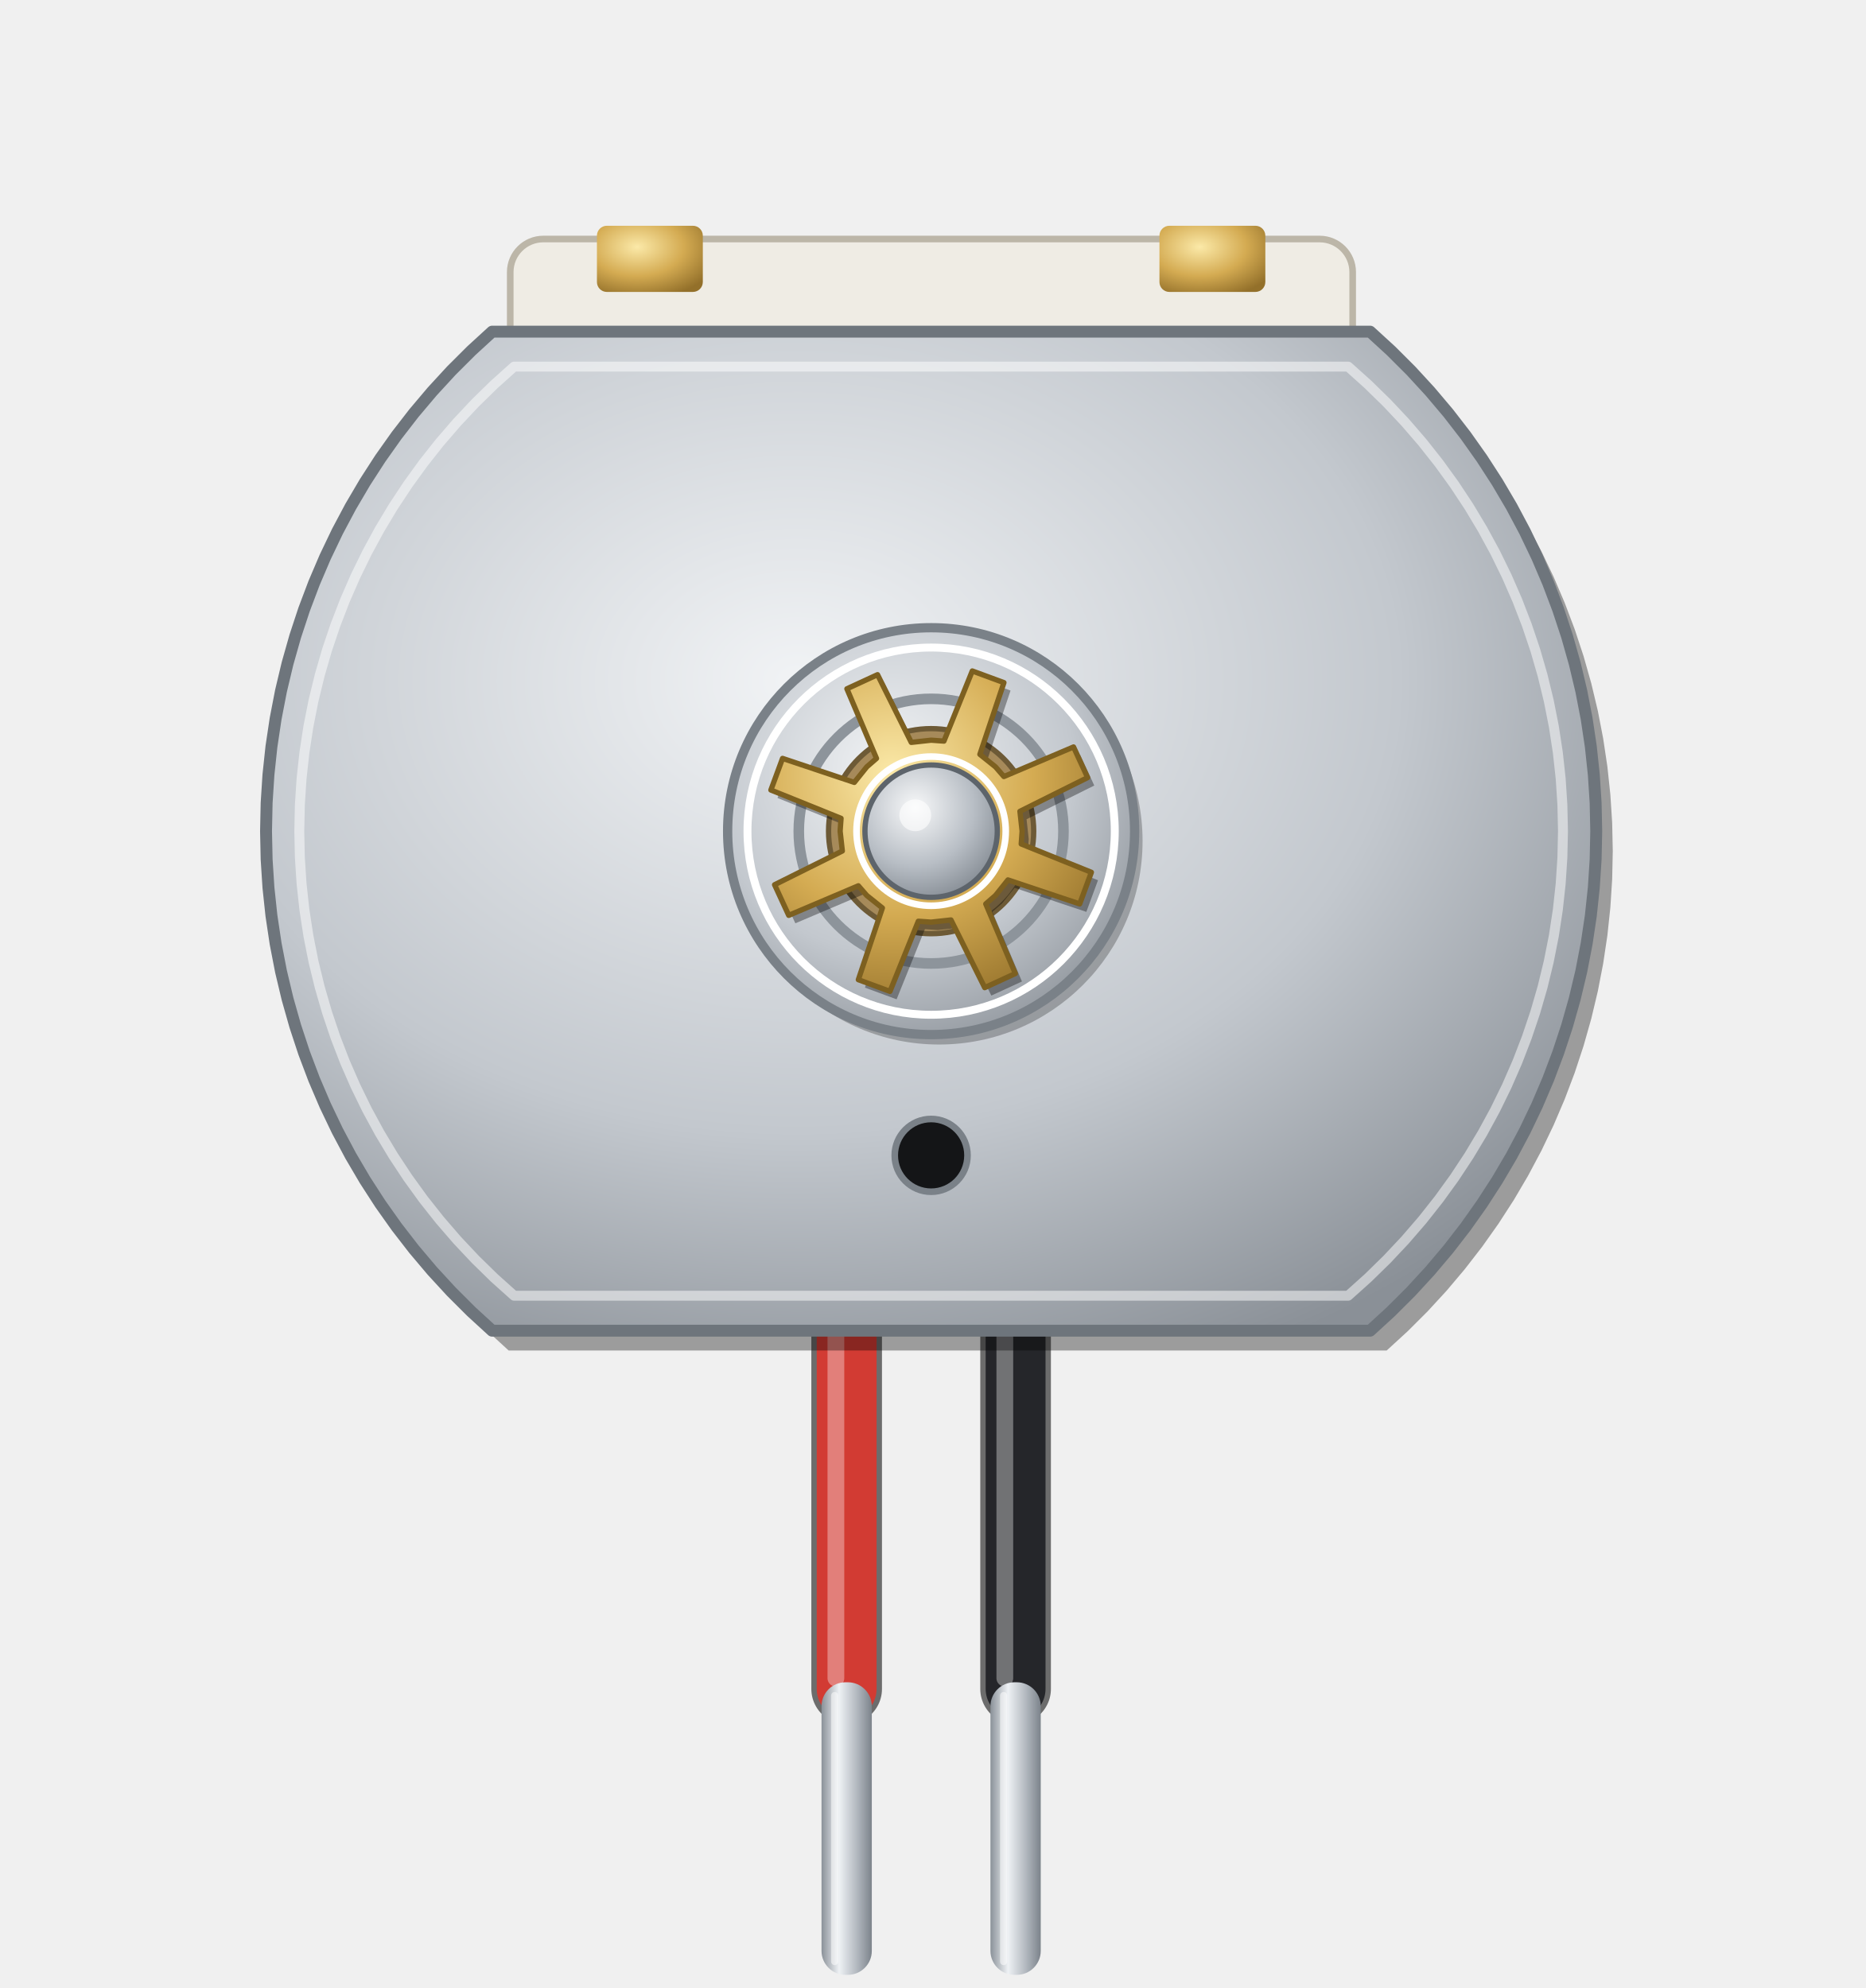
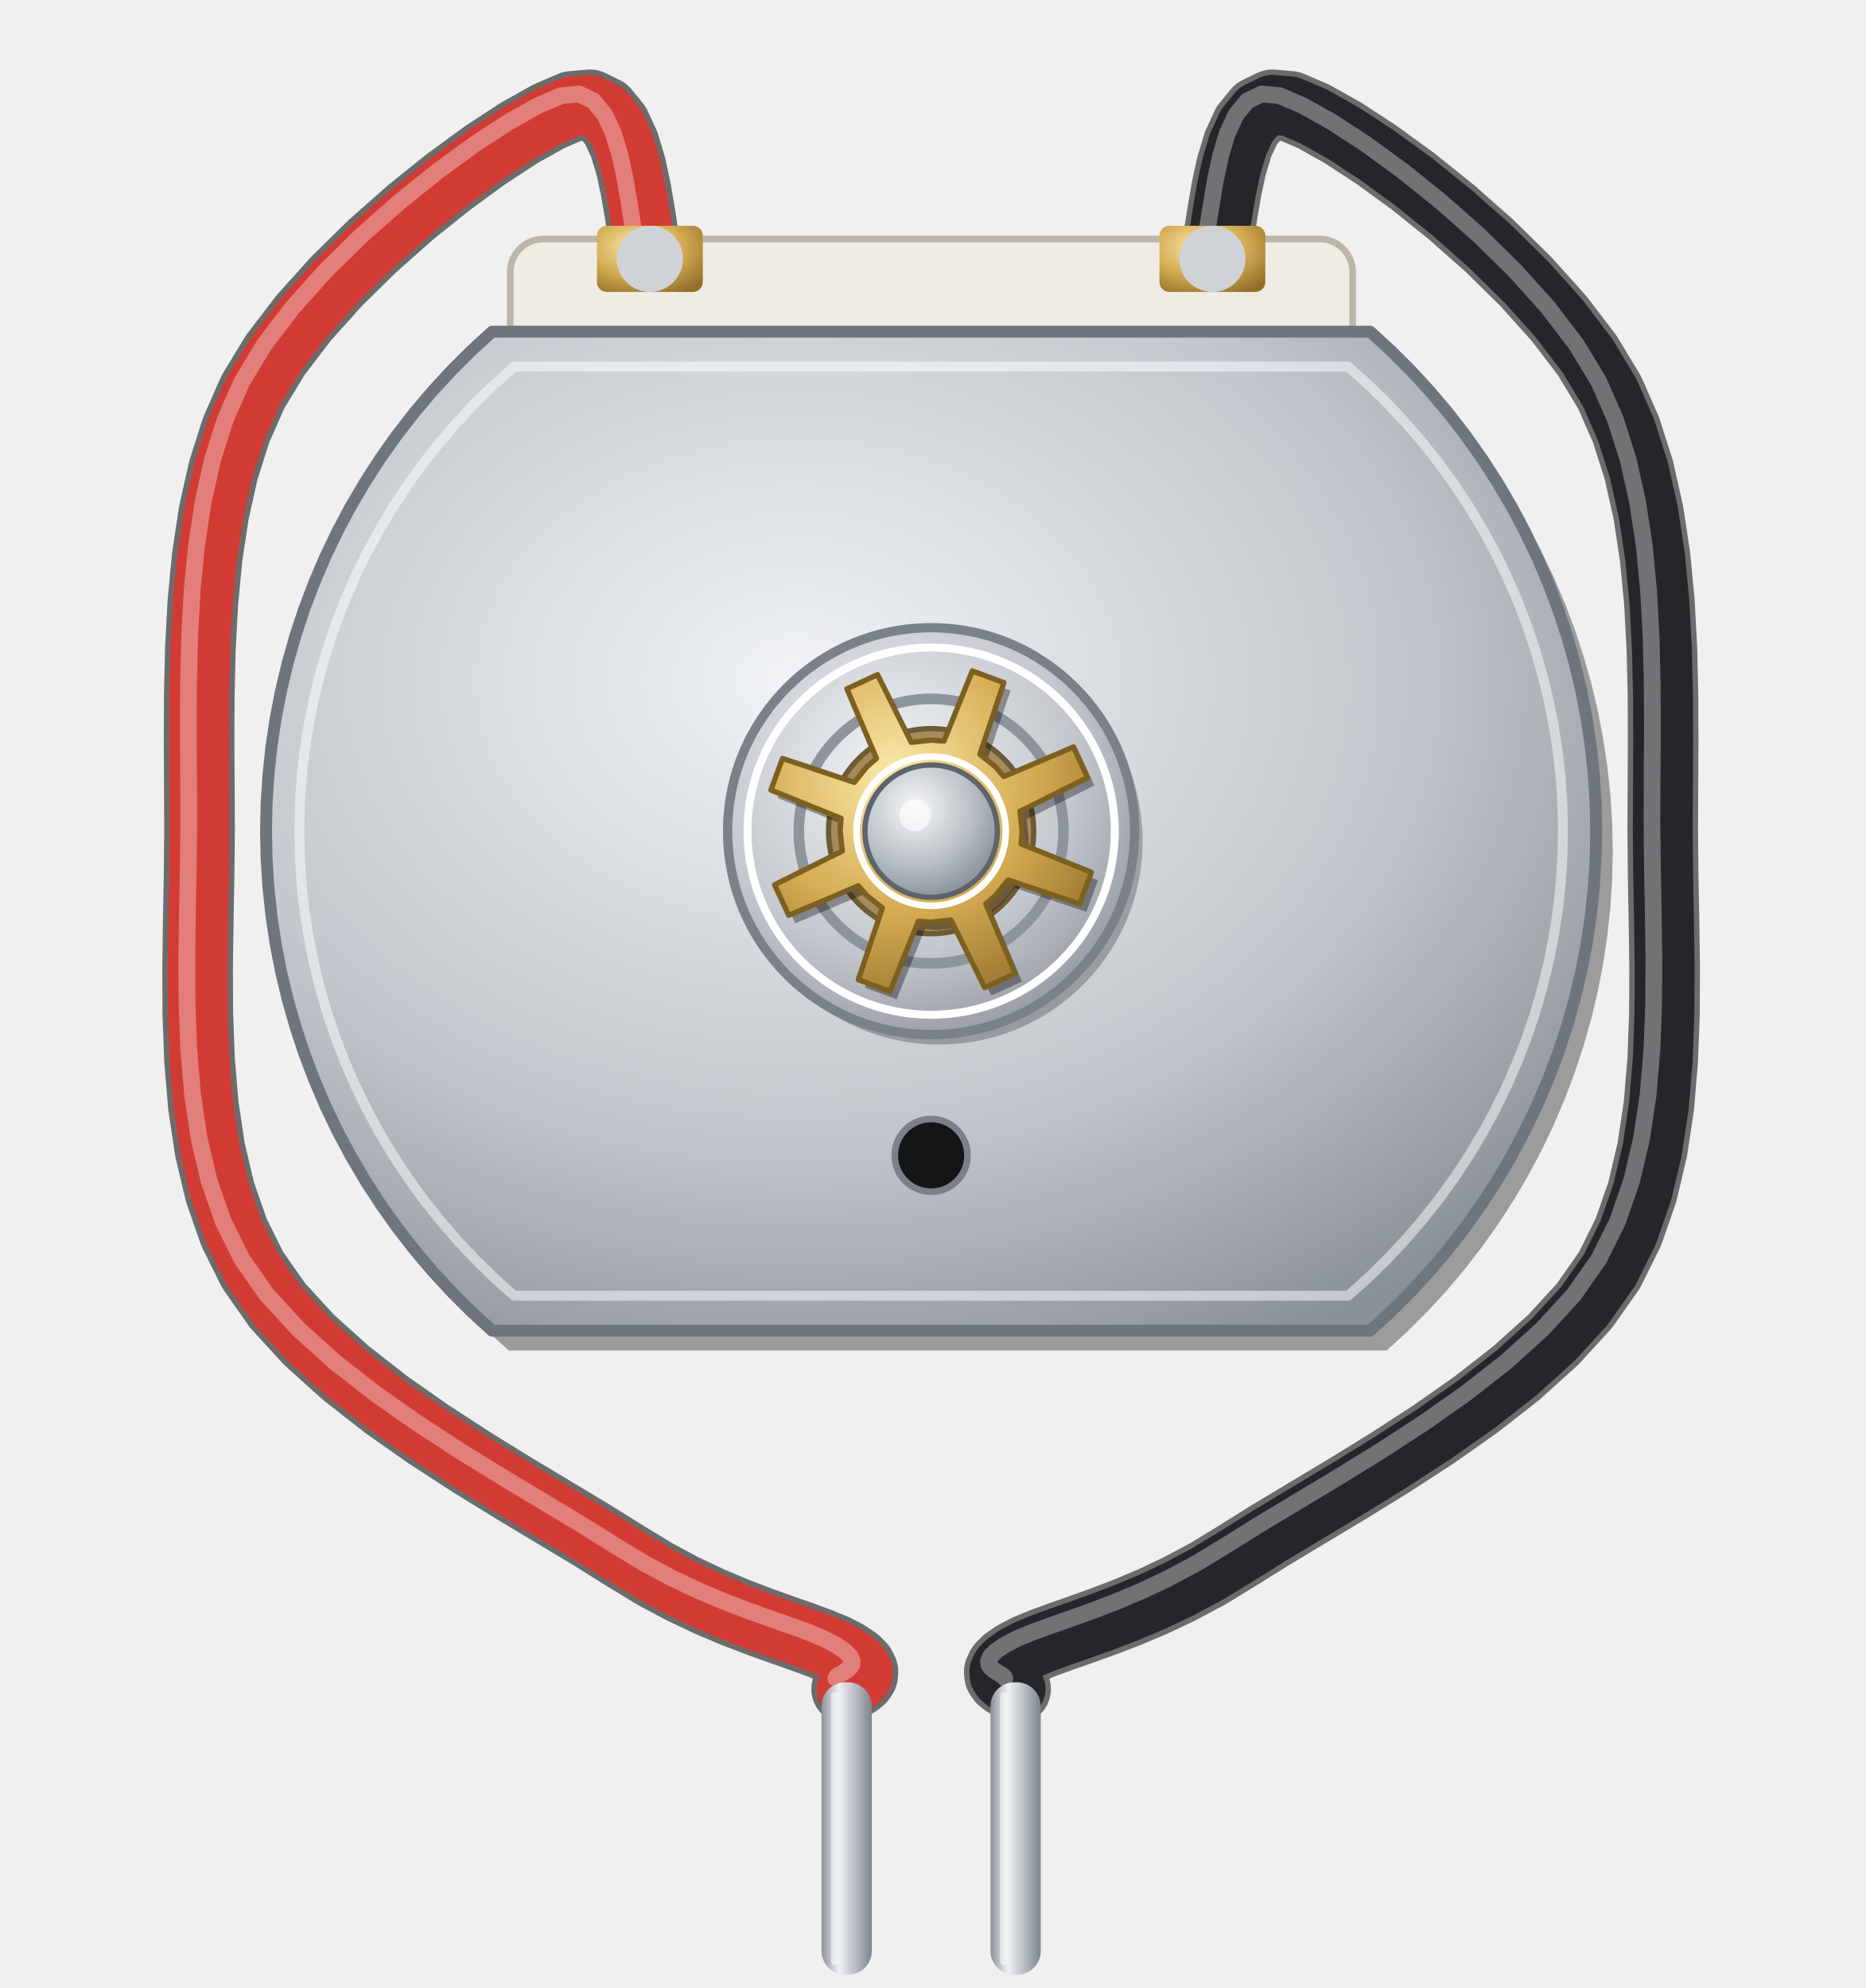
<svg xmlns="http://www.w3.org/2000/svg" version="1.1" width="106px" height="113px" viewBox="0 0 106 113">
  <defs>
    <linearGradient id="luz" x1="0" y1="0" x2="0" y2="1">
      <stop offset="0" stop-color="#ffffff" stop-opacity="0.16" />
      <stop offset="0.45" stop-color="#ffffff" stop-opacity="0" />
      <stop offset="1" stop-color="#000000" stop-opacity="0.22" />
    </linearGradient>
    <linearGradient id="metal" x1="0" y1="0" x2="0" y2="1">
      <stop offset="0" stop-color="#f4f6f8" />
      <stop offset="0.5" stop-color="#b9bfc6" />
      <stop offset="1" stop-color="#868d95" />
    </linearGradient>
    <linearGradient id="metal-h" x1="0" y1="0" x2="1" y2="0">
      <stop offset="0" stop-color="#8a9199" />
      <stop offset="0.35" stop-color="#eef1f4" />
      <stop offset="0.7" stop-color="#b3b9c0" />
      <stop offset="1" stop-color="#7c838b" />
    </linearGradient>
    <radialGradient id="lata" cx="0.4" cy="0.38" r="0.66">
      <stop offset="0" stop-color="#f6f8fa" />
      <stop offset="0.6" stop-color="#c3c9cf" />
      <stop offset="1" stop-color="#8c939b" />
    </radialGradient>
    <linearGradient id="plastico" x1="0" y1="0" x2="0" y2="1">
      <stop offset="0" stop-color="#3a3c40" />
      <stop offset="1" stop-color="#16171a" />
    </linearGradient>
    <linearGradient id="ouro" x1="0" y1="0" x2="0" y2="1">
      <stop offset="0" stop-color="#f4dc8c" />
      <stop offset="1" stop-color="#b88a2c" />
    </linearGradient>
    <linearGradient id="blindagem" x1="0" y1="0" x2="1" y2="1">
      <stop offset="0" stop-color="#eef1f3" />
      <stop offset="0.45" stop-color="#c8cdd2" />
      <stop offset="1" stop-color="#9aa1a8" />
    </linearGradient>
    <radialGradient id="cupula" cx="0.36" cy="0.3" r="0.78">
      <stop offset="0" stop-color="#ffffff" stop-opacity="0.6" />
      <stop offset="0.32" stop-color="#ffffff" stop-opacity="0.1" />
      <stop offset="1" stop-color="#000000" stop-opacity="0.32" />
    </radialGradient>
    <linearGradient id="ceramica" x1="0" y1="0" x2="0" y2="1">
      <stop offset="0" stop-color="#f4f1e8" />
      <stop offset="1" stop-color="#cfc9b8" />
    </linearGradient>
    <radialGradient id="lata-topo" cx="0.4" cy="0.35" r="0.75">
      <stop offset="0" stop-color="#f1f3f5" />
      <stop offset="0.6" stop-color="#c3c8ce" />
      <stop offset="1" stop-color="#8a9097" />
    </radialGradient>
    <radialGradient id="aluminio" cx="0.35" cy="0.3" r="0.9">
      <stop offset="0" stop-color="#eef0f2" />
      <stop offset="0.55" stop-color="#cdd1d5" />
      <stop offset="1" stop-color="#9ca2a8" />
    </radialGradient>
    <radialGradient id="zinco" cx="0.38" cy="0.32" r="0.8">
      <stop offset="0" stop-color="#eef0d2" />
      <stop offset="0.55" stop-color="#bfc08e" />
      <stop offset="1" stop-color="#7d7f55" />
    </radialGradient>
    <radialGradient id="dourado" cx="0.38" cy="0.32" r="0.85">
      <stop offset="0" stop-color="#ffe7a0" />
      <stop offset="0.5" stop-color="#e6b04a" />
      <stop offset="1" stop-color="#a8701c" />
    </radialGradient>
    <radialGradient id="latao" cx="0.38" cy="0.32" r="0.8">
      <stop offset="0" stop-color="#fbe9a8" />
      <stop offset="0.55" stop-color="#d4ab52" />
      <stop offset="1" stop-color="#93702a" />
    </radialGradient>
    <radialGradient id="aco" cx="0.38" cy="0.32" r="0.8">
      <stop offset="0" stop-color="#f7f8f9" />
      <stop offset="0.55" stop-color="#b8bec5" />
      <stop offset="1" stop-color="#7a8189" />
    </radialGradient>
    <radialGradient id="cobre-bob" cx="0.5" cy="0.5" r="0.6">
      <stop offset="0" stop-color="#d98a4a" />
      <stop offset="1" stop-color="#7a3d16" />
    </radialGradient>
    <radialGradient id="cupula" cx="0.36" cy="0.3" r="0.78">
      <stop offset="0" stop-color="#ffffff" stop-opacity="0.6" />
      <stop offset="0.32" stop-color="#ffffff" stop-opacity="0.1" />
      <stop offset="1" stop-color="#000000" stop-opacity="0.32" />
    </radialGradient>
    <linearGradient id="lata-lado" x1="0" y1="0" x2="0" y2="1">
      <stop offset="0" stop-color="#8e959c" />
      <stop offset="0.25" stop-color="#eef1f4" />
      <stop offset="0.6" stop-color="#c2c8ce" />
      <stop offset="1" stop-color="#727980" />
    </linearGradient>
    <linearGradient id="amarelo-tt" x1="0" y1="0" x2="0" y2="1">
      <stop offset="0" stop-color="#ffe066" />
      <stop offset="0.5" stop-color="#f6c72c" />
      <stop offset="1" stop-color="#d9a514" />
    </linearGradient>
  </defs>
-   <path stroke-linejoin="round" stroke-opacity="0.55" d="M48.113 66.142 L48.113 67.431 L48.113 69.156 L48.113 71.219 L48.113 73.522 L48.113 75.969 L48.113 78.46 L48.113 80.899 L48.113 83.189 L48.113 85.231 L48.113 86.929 L48.113 88.352 L48.113 89.638 L48.113 90.797 L48.113 91.836 L48.113 92.764 L48.113 93.587 L48.113 94.315 L48.113 94.954 L48.113 95.513 L48.113 96" fill="none" stroke="#000000" stroke-width="4.014" stroke-linecap="round" />
-   <path stroke-linejoin="round" d="M48.113 66.142 L48.113 67.431 L48.113 69.156 L48.113 71.219 L48.113 73.522 L48.113 75.969 L48.113 78.46 L48.113 80.899 L48.113 83.189 L48.113 85.231 L48.113 86.929 L48.113 88.352 L48.113 89.638 L48.113 90.797 L48.113 91.836 L48.113 92.764 L48.113 93.587 L48.113 94.315 L48.113 94.954 L48.113 95.513 L48.113 96" fill="none" stroke="#d23b33" stroke-width="3.402" stroke-linecap="round" />
-   <path stroke-linejoin="round" stroke-opacity="0.35" d="M47.501 65.529 L47.501 66.819 L47.501 68.544 L47.501 70.607 L47.501 72.91 L47.501 75.356 L47.501 77.848 L47.501 80.287 L47.501 82.577 L47.501 84.619 L47.501 86.317 L47.501 87.739 L47.501 89.026 L47.501 90.185 L47.501 91.224 L47.501 92.151 L47.501 92.975 L47.501 93.702 L47.501 94.342 L47.501 94.901 L47.501 95.388" fill="none" stroke="#ffffff" stroke-width="0.952" stroke-linecap="round" />
+   <path stroke-linejoin="round" stroke-opacity="0.55" d="M36.93 14.902 L36.729 14.262 L36.548 13.296 L36.36 12.105 L36.137 10.792 L35.851 9.459 L35.474 8.206 L34.979 7.137 L34.338 6.353 L33.522 5.956 L32.504 6.047 L31.177 6.617 L29.511 7.552 L27.593 8.804 L25.509 10.323 L23.345 12.061 L21.189 13.967 L19.126 15.994 L17.242 18.091 L15.626 20.209 L14.362 22.299 L13.42 24.442 L12.693 26.732 L12.153 29.144 L11.774 31.651 L11.528 34.228 L11.387 36.849 L11.325 39.487 L11.314 42.116 L11.328 44.71 L11.339 47.244 L11.314 49.778 L11.266 52.372 L11.23 55.001 L11.242 57.639 L11.339 60.26 L11.556 62.837 L11.931 65.344 L12.5 67.756 L13.298 70.047 L14.362 72.189 L15.783 74.214 L17.571 76.165 L19.649 78.037 L21.934 79.824 L24.347 81.52 L26.808 83.119 L29.237 84.617 L31.553 86.007 L33.677 87.283 L35.528 88.441 L37.19 89.453 L38.795 90.313 L40.33 91.039 L41.784 91.652 L43.143 92.173 L44.397 92.623 L45.533 93.021 L46.539 93.388 L47.403 93.744 L48.113 94.11 L48.623 94.461 L48.919 94.76 L49.038 95.014 L49.02 95.229 L48.9 95.409 L48.718 95.562 L48.51 95.691 L48.315 95.803 L48.17 95.905 L48.113 96" fill="none" stroke="#000000" stroke-width="4.014" stroke-linecap="round" />
+   <path stroke-linejoin="round" d="M36.93 14.902 L36.729 14.262 L36.548 13.296 L36.36 12.105 L36.137 10.792 L35.851 9.459 L35.474 8.206 L34.979 7.137 L34.338 6.353 L33.522 5.956 L32.504 6.047 L31.177 6.617 L29.511 7.552 L27.593 8.804 L25.509 10.323 L23.345 12.061 L21.189 13.967 L19.126 15.994 L17.242 18.091 L15.626 20.209 L14.362 22.299 L13.42 24.442 L12.693 26.732 L12.153 29.144 L11.774 31.651 L11.528 34.228 L11.387 36.849 L11.325 39.487 L11.314 42.116 L11.328 44.71 L11.339 47.244 L11.314 49.778 L11.266 52.372 L11.23 55.001 L11.242 57.639 L11.339 60.26 L11.556 62.837 L11.931 65.344 L12.5 67.756 L13.298 70.047 L14.362 72.189 L15.783 74.214 L17.571 76.165 L19.649 78.037 L21.934 79.824 L24.347 81.52 L26.808 83.119 L29.237 84.617 L31.553 86.007 L33.677 87.283 L35.528 88.441 L37.19 89.453 L38.795 90.313 L40.33 91.039 L41.784 91.652 L43.143 92.173 L44.397 92.623 L45.533 93.021 L46.539 93.388 L47.403 93.744 L48.113 94.11 L48.623 94.461 L48.919 94.76 L49.038 95.014 L49.02 95.229 L48.9 95.409 L48.718 95.562 L48.51 95.691 L48.315 95.803 L48.17 95.905 L48.113 96" fill="none" stroke="#d23b33" stroke-width="3.402" stroke-linecap="round" />
+   <path stroke-linejoin="round" stroke-opacity="0.35" d="M36.318 14.29 L36.116 13.65 L35.935 12.684 L35.747 11.493 L35.525 10.18 L35.239 8.847 L34.862 7.594 L34.367 6.525 L33.726 5.741 L32.91 5.343 L31.892 5.435 L30.565 6.004 L28.899 6.939 L26.981 8.191 L24.897 9.711 L22.733 11.448 L20.576 13.355 L18.513 15.382 L16.63 17.478 L15.014 19.597 L13.75 21.687 L12.808 23.829 L12.081 26.12 L11.541 28.531 L11.162 31.039 L10.915 33.616 L10.775 36.237 L10.713 38.875 L10.702 41.504 L10.716 44.098 L10.726 46.632 L10.702 49.165 L10.654 51.76 L10.617 54.389 L10.63 57.027 L10.726 59.648 L10.944 62.225 L11.319 64.732 L11.887 67.144 L12.686 69.434 L13.75 71.577 L15.17 73.602 L16.959 75.553 L19.036 77.425 L21.322 79.211 L23.735 80.907 L26.196 82.507 L28.625 84.005 L30.941 85.395 L33.065 86.671 L34.915 87.829 L36.578 88.841 L38.183 89.7 L39.718 90.426 L41.171 91.04 L42.531 91.561 L43.785 92.01 L44.921 92.408 L45.927 92.775 L46.791 93.132 L47.501 93.498 L48.011 93.849 L48.307 94.148 L48.426 94.402 L48.407 94.617 L48.288 94.797 L48.105 94.949 L47.898 95.079 L47.702 95.191 L47.558 95.292 L47.501 95.388" fill="none" stroke="#ffffff" stroke-width="0.952" stroke-linecap="round" />
  <rect x="46.685" y="95.622" width="2.857" height="16.63" rx="1.361" fill="url(#metal-h)" />
  <path d="M47.433 96.378 L47.433 111.496" fill="none" stroke="#ffffff" stroke-width="0.408" stroke-linecap="round" stroke-opacity="0.5" />
-   <path stroke-linejoin="round" stroke-opacity="0.55" d="M57.713 66.142 L57.713 67.431 L57.713 69.156 L57.713 71.219 L57.713 73.522 L57.713 75.969 L57.713 78.46 L57.713 80.899 L57.713 83.189 L57.713 85.231 L57.713 86.929 L57.713 88.352 L57.713 89.638 L57.713 90.797 L57.713 91.836 L57.713 92.764 L57.713 93.587 L57.713 94.315 L57.713 94.954 L57.713 95.513 L57.713 96" fill="none" stroke="#000000" stroke-width="4.014" stroke-linecap="round" />
-   <path stroke-linejoin="round" d="M57.713 66.142 L57.713 67.431 L57.713 69.156 L57.713 71.219 L57.713 73.522 L57.713 75.969 L57.713 78.46 L57.713 80.899 L57.713 83.189 L57.713 85.231 L57.713 86.929 L57.713 88.352 L57.713 89.638 L57.713 90.797 L57.713 91.836 L57.713 92.764 L57.713 93.587 L57.713 94.315 L57.713 94.954 L57.713 95.513 L57.713 96" fill="none" stroke="#25262a" stroke-width="3.402" stroke-linecap="round" />
-   <path stroke-linejoin="round" stroke-opacity="0.35" d="M57.101 65.529 L57.101 66.819 L57.101 68.544 L57.101 70.607 L57.101 72.91 L57.101 75.356 L57.101 77.848 L57.101 80.287 L57.101 82.577 L57.101 84.619 L57.101 86.317 L57.101 87.739 L57.101 89.026 L57.101 90.185 L57.101 91.224 L57.101 92.151 L57.101 92.975 L57.101 93.702 L57.101 94.342 L57.101 94.901 L57.101 95.388" fill="none" stroke="#ffffff" stroke-width="0.952" stroke-linecap="round" />
+   <path stroke-linejoin="round" stroke-opacity="0.55" d="M68.896 14.902 L69.098 14.262 L69.279 13.296 L69.467 12.105 L69.69 10.792 L69.976 9.459 L70.352 8.206 L70.847 7.137 L71.489 6.353 L72.305 5.956 L73.323 6.047 L74.65 6.617 L76.315 7.552 L78.233 8.804 L80.318 10.323 L82.481 12.061 L84.638 13.967 L86.701 15.994 L88.584 18.091 L90.201 20.209 L91.465 22.299 L92.406 24.442 L93.134 26.732 L93.673 29.144 L94.053 31.651 L94.299 34.228 L94.44 36.849 L94.502 39.487 L94.512 42.116 L94.499 44.71 L94.488 47.244 L94.512 49.778 L94.561 52.372 L94.597 55.001 L94.585 57.639 L94.488 60.26 L94.27 62.837 L93.896 65.344 L93.327 67.756 L92.529 70.047 L91.465 72.189 L90.044 74.214 L88.255 76.165 L86.178 78.037 L83.893 79.824 L81.48 81.52 L79.018 83.119 L76.59 84.617 L74.273 86.007 L72.15 87.283 L70.299 88.441 L68.637 89.453 L67.032 90.313 L65.496 91.039 L64.043 91.652 L62.683 92.173 L61.43 92.623 L60.294 93.021 L59.288 93.388 L58.424 93.744 L57.713 94.11 L57.204 94.461 L56.908 94.76 L56.788 95.014 L56.807 95.229 L56.927 95.409 L57.109 95.562 L57.317 95.691 L57.512 95.803 L57.657 95.905 L57.713 96" fill="none" stroke="#000000" stroke-width="4.014" stroke-linecap="round" />
+   <path stroke-linejoin="round" d="M68.896 14.902 L69.098 14.262 L69.279 13.296 L69.467 12.105 L69.69 10.792 L69.976 9.459 L70.352 8.206 L70.847 7.137 L71.489 6.353 L72.305 5.956 L73.323 6.047 L74.65 6.617 L76.315 7.552 L78.233 8.804 L80.318 10.323 L82.481 12.061 L84.638 13.967 L86.701 15.994 L88.584 18.091 L90.201 20.209 L91.465 22.299 L92.406 24.442 L93.134 26.732 L93.673 29.144 L94.053 31.651 L94.299 34.228 L94.44 36.849 L94.502 39.487 L94.512 42.116 L94.499 44.71 L94.488 47.244 L94.512 49.778 L94.561 52.372 L94.597 55.001 L94.585 57.639 L94.488 60.26 L94.27 62.837 L93.896 65.344 L93.327 67.756 L92.529 70.047 L91.465 72.189 L90.044 74.214 L88.255 76.165 L86.178 78.037 L83.893 79.824 L81.48 81.52 L79.018 83.119 L76.59 84.617 L74.273 86.007 L72.15 87.283 L70.299 88.441 L68.637 89.453 L67.032 90.313 L65.496 91.039 L64.043 91.652 L62.683 92.173 L61.43 92.623 L60.294 93.021 L59.288 93.388 L58.424 93.744 L57.713 94.11 L57.204 94.461 L56.908 94.76 L56.788 95.014 L56.807 95.229 L56.927 95.409 L57.109 95.562 L57.317 95.691 L57.512 95.803 L57.657 95.905 L57.713 96" fill="none" stroke="#25262a" stroke-width="3.402" stroke-linecap="round" />
+   <path stroke-linejoin="round" stroke-opacity="0.35" d="M68.284 14.29 L68.486 13.65 L68.667 12.684 L68.855 11.493 L69.078 10.18 L69.364 8.847 L69.74 7.594 L70.235 6.525 L70.877 5.741 L71.693 5.343 L72.711 5.435 L74.037 6.004 L75.703 6.939 L77.621 8.191 L79.705 9.711 L81.869 11.448 L84.026 13.355 L86.089 15.382 L87.972 17.478 L89.589 19.597 L90.852 21.687 L91.794 23.829 L92.521 26.12 L93.061 28.531 L93.441 31.039 L93.687 33.616 L93.828 36.237 L93.89 38.875 L93.9 41.504 L93.886 44.098 L93.876 46.632 L93.9 49.165 L93.948 51.76 L93.985 54.389 L93.973 57.027 L93.876 59.648 L93.658 62.225 L93.283 64.732 L92.715 67.144 L91.917 69.434 L90.852 71.577 L89.432 73.602 L87.643 75.553 L85.566 77.425 L83.281 79.211 L80.867 80.907 L78.406 82.507 L75.977 84.005 L73.661 85.395 L71.538 86.671 L69.687 87.829 L68.024 88.841 L66.419 89.7 L64.884 90.426 L63.431 91.04 L62.071 91.561 L60.817 92.01 L59.682 92.408 L58.676 92.775 L57.811 93.132 L57.101 93.498 L56.591 93.849 L56.296 94.148 L56.176 94.402 L56.195 94.617 L56.314 94.797 L56.497 94.949 L56.705 95.079 L56.9 95.191 L57.044 95.292 L57.101 95.388" fill="none" stroke="#ffffff" stroke-width="0.952" stroke-linecap="round" />
  <rect x="56.285" y="95.622" width="2.857" height="16.63" rx="1.361" fill="url(#metal-h)" />
  <path d="M57.033 96.378 L57.033 111.496" fill="none" stroke="#ffffff" stroke-width="0.408" stroke-linecap="round" stroke-opacity="0.5" />
  <rect x="28.995" y="13.586" width="47.874" height="8.274" rx="1.88" fill="#efece4" stroke="#bcb6a8" stroke-width="0.376" />
  <rect x="33.922" y="12.833" width="6.017" height="3.761" rx="0.564" fill="url(#latao)" />
+   <circle cx="36.93" cy="14.714" r="1.88" fill="#cfd3d8" />
  <rect x="65.888" y="12.833" width="6.017" height="3.761" rx="0.564" fill="url(#latao)" />
+   <circle cx="68.896" cy="14.714" r="1.88" fill="#cfd3d8" />
  <path stroke-linejoin="round" d="M78.799 19.979 L79.983 21.064 L81.12 22.199 L82.207 23.381 L83.243 24.608 L84.226 25.878 L85.154 27.189 L86.026 28.538 L86.84 29.923 L87.594 31.341 L88.287 32.789 L88.918 34.266 L89.486 35.769 L89.989 37.294 L90.427 38.839 L90.799 40.402 L91.104 41.978 L91.342 43.567 L91.512 45.164 L91.615 46.767 L91.649 48.372 L91.615 49.978 L91.512 51.581 L91.342 53.178 L91.104 54.766 L90.799 56.343 L90.427 57.905 L89.989 59.451 L89.486 60.976 L88.918 62.478 L88.287 63.955 L87.594 65.404 L86.84 66.822 L86.026 68.207 L85.154 69.556 L84.226 70.866 L83.243 72.136 L82.207 73.364 L81.12 74.546 L79.983 75.68 L78.799 76.766 L28.908 76.766 L27.724 75.68 L26.587 74.546 L25.5 73.364 L24.464 72.136 L23.481 70.866 L22.553 69.556 L21.681 68.207 L20.867 66.822 L20.113 65.404 L19.42 63.955 L18.789 62.478 L18.222 60.976 L17.718 59.451 L17.28 57.905 L16.908 56.343 L16.603 54.766 L16.365 53.178 L16.195 51.581 L16.092 49.978 L16.058 48.372 L16.092 46.767 L16.195 45.164 L16.365 43.567 L16.603 41.978 L16.908 40.402 L17.28 38.839 L17.718 37.294 L18.222 35.769 L18.789 34.266 L19.42 32.789 L20.113 31.341 L20.867 29.923 L21.681 28.538 L22.553 27.189 L23.481 25.878 L24.464 24.608 L25.5 23.381 L26.587 22.199 L27.724 21.064 L28.908 19.979 Z" fill="#000000" fill-opacity="0.35" />
  <path stroke-linejoin="round" d="M77.859 18.851 L79.043 19.936 L80.18 21.071 L81.267 22.253 L82.303 23.48 L83.286 24.75 L84.214 26.061 L85.086 27.41 L85.9 28.794 L86.654 30.212 L87.347 31.661 L87.978 33.138 L88.545 34.641 L89.049 36.166 L89.487 37.711 L89.859 39.273 L90.164 40.85 L90.402 42.439 L90.572 44.036 L90.675 45.638 L90.709 47.244 L90.675 48.85 L90.572 50.453 L90.402 52.05 L90.164 53.638 L89.859 55.215 L89.487 56.777 L89.049 58.322 L88.545 59.848 L87.978 61.35 L87.347 62.827 L86.654 64.276 L85.9 65.694 L85.086 67.079 L84.214 68.427 L83.286 69.738 L82.303 71.008 L81.267 72.235 L80.18 73.417 L79.043 74.552 L77.859 75.638 L27.968 75.638 L26.784 74.552 L25.647 73.417 L24.56 72.235 L23.524 71.008 L22.541 69.738 L21.612 68.427 L20.741 67.079 L19.927 65.694 L19.173 64.276 L18.48 62.827 L17.849 61.35 L17.281 59.848 L16.778 58.322 L16.34 56.777 L15.968 55.215 L15.663 53.638 L15.425 52.05 L15.255 50.453 L15.152 48.85 L15.118 47.244 L15.152 45.638 L15.255 44.036 L15.425 42.439 L15.663 40.85 L15.968 39.273 L16.34 37.711 L16.778 36.166 L17.281 34.641 L17.849 33.138 L18.48 31.661 L19.173 30.212 L19.927 28.794 L20.741 27.41 L21.612 26.061 L22.541 24.75 L23.524 23.48 L24.56 22.253 L25.647 21.071 L26.784 19.936 L27.968 18.851 Z" fill="url(#lata-topo)" stroke="#6e757c" stroke-width="0.677" />
  <path stroke-opacity="0.5" stroke-linejoin="round" d="M76.612 20.838 L77.736 21.848 L78.816 22.903 L79.849 24.002 L80.834 25.143 L81.767 26.325 L82.649 27.544 L83.477 28.798 L84.25 30.086 L84.967 31.405 L85.625 32.752 L86.225 34.126 L86.764 35.523 L87.242 36.941 L87.658 38.378 L88.011 39.831 L88.301 41.298 L88.527 42.775 L88.689 44.26 L88.786 45.751 L88.819 47.244 L88.786 48.737 L88.689 50.228 L88.527 51.713 L88.301 53.19 L88.011 54.657 L87.658 56.11 L87.242 57.547 L86.764 58.965 L86.225 60.363 L85.625 61.736 L84.967 63.084 L84.25 64.402 L83.477 65.69 L82.649 66.945 L81.767 68.164 L80.834 69.345 L79.849 70.486 L78.816 71.585 L77.736 72.641 L76.612 73.65 L29.215 73.65 L28.09 72.641 L27.011 71.585 L25.978 70.486 L24.993 69.345 L24.059 68.164 L23.178 66.945 L22.349 65.69 L21.576 64.402 L20.86 63.084 L20.202 61.736 L19.602 60.363 L19.063 58.965 L18.585 57.547 L18.169 56.11 L17.815 54.657 L17.525 53.19 L17.299 51.713 L17.137 50.228 L17.04 48.737 L17.008 47.244 L17.04 45.751 L17.137 44.26 L17.299 42.775 L17.525 41.298 L17.815 39.831 L18.169 38.378 L18.585 36.941 L19.063 35.523 L19.602 34.126 L20.202 32.752 L20.86 31.405 L21.576 30.086 L22.349 28.798 L23.178 27.544 L24.059 26.325 L24.993 25.143 L25.978 24.002 L27.011 22.903 L28.09 21.848 L29.215 20.838 Z" fill="none" stroke="#ffffff" stroke-width="0.564" />
  <circle cx="52.913" cy="65.672" r="2.068" fill="#141517" stroke="#7a8188" stroke-width="0.376" />
  <circle cx="53.365" cy="47.808" r="11.564" fill="#000000" fill-opacity="0.25" />
  <circle cx="52.913" cy="47.244" r="11.564" fill="url(#lata-topo)" stroke="#7a8188" stroke-width="0.527" />
  <circle cx="52.913" cy="47.244" r="10.436" fill="none" stroke="#ffffff" stroke-width="0.451" />
  <circle cx="52.913" cy="47.244" r="7.521" fill="none" stroke="#8d949b" stroke-width="0.602" />
  <circle cx="52.913" cy="47.244" r="5.829" fill="#a68a5a" stroke="#6d5a36" stroke-width="0.301" />
  <path stroke-linejoin="round" d="M58.46 47.695 L58.409 48.424 L62.396 50.034 L61.733 51.832 L57.655 50.466 L56.946 51.352 L56.394 51.831 L58.075 55.788 L56.335 56.59 L54.417 52.742 L53.289 52.866 L52.561 52.815 L50.951 56.802 L49.153 56.138 L50.519 52.061 L49.633 51.352 L49.154 50.8 L45.197 52.481 L44.395 50.741 L48.243 48.823 L48.118 47.695 L48.17 46.967 L44.183 45.357 L44.846 43.559 L48.923 44.925 L49.633 44.039 L50.185 43.56 L48.504 39.603 L50.244 38.8 L52.161 42.649 L53.289 42.524 L54.018 42.576 L55.628 38.589 L57.426 39.252 L56.06 43.329 L56.946 44.039 L57.425 44.591 L61.382 42.909 L62.184 44.65 L58.336 46.567 Z" fill="#000000" fill-opacity="0.35" />
  <path stroke-linejoin="round" d="M58.084 47.244 L58.033 47.973 L62.02 49.582 L61.356 51.38 L57.279 50.015 L56.57 50.901 L56.018 51.379 L57.699 55.337 L55.959 56.139 L54.041 52.291 L52.913 52.415 L52.185 52.364 L50.575 56.351 L48.777 55.687 L50.143 51.61 L49.257 50.901 L48.778 50.349 L44.821 52.03 L44.018 50.29 L47.867 48.372 L47.742 47.244 L47.794 46.515 L43.807 44.906 L44.47 43.108 L48.547 44.473 L49.257 43.588 L49.809 43.109 L48.127 39.152 L49.868 38.349 L51.785 42.198 L52.913 42.073 L53.642 42.125 L55.252 38.138 L57.05 38.801 L55.684 42.878 L56.57 43.588 L57.049 44.139 L61.006 42.458 L61.808 44.199 L57.96 46.116 Z" fill="url(#latao)" stroke="#7d6020" stroke-width="0.301" />
  <circle cx="52.913" cy="47.244" r="4.24" fill="none" stroke="#ffffff" stroke-width="0.376" />
  <circle cx="52.913" cy="47.244" r="3.761" fill="url(#aco)" stroke="#5d646b" stroke-width="0.301" />
  <circle cx="52.011" cy="46.342" r="0.903" fill="#ffffff" fill-opacity="0.6" />
</svg>
